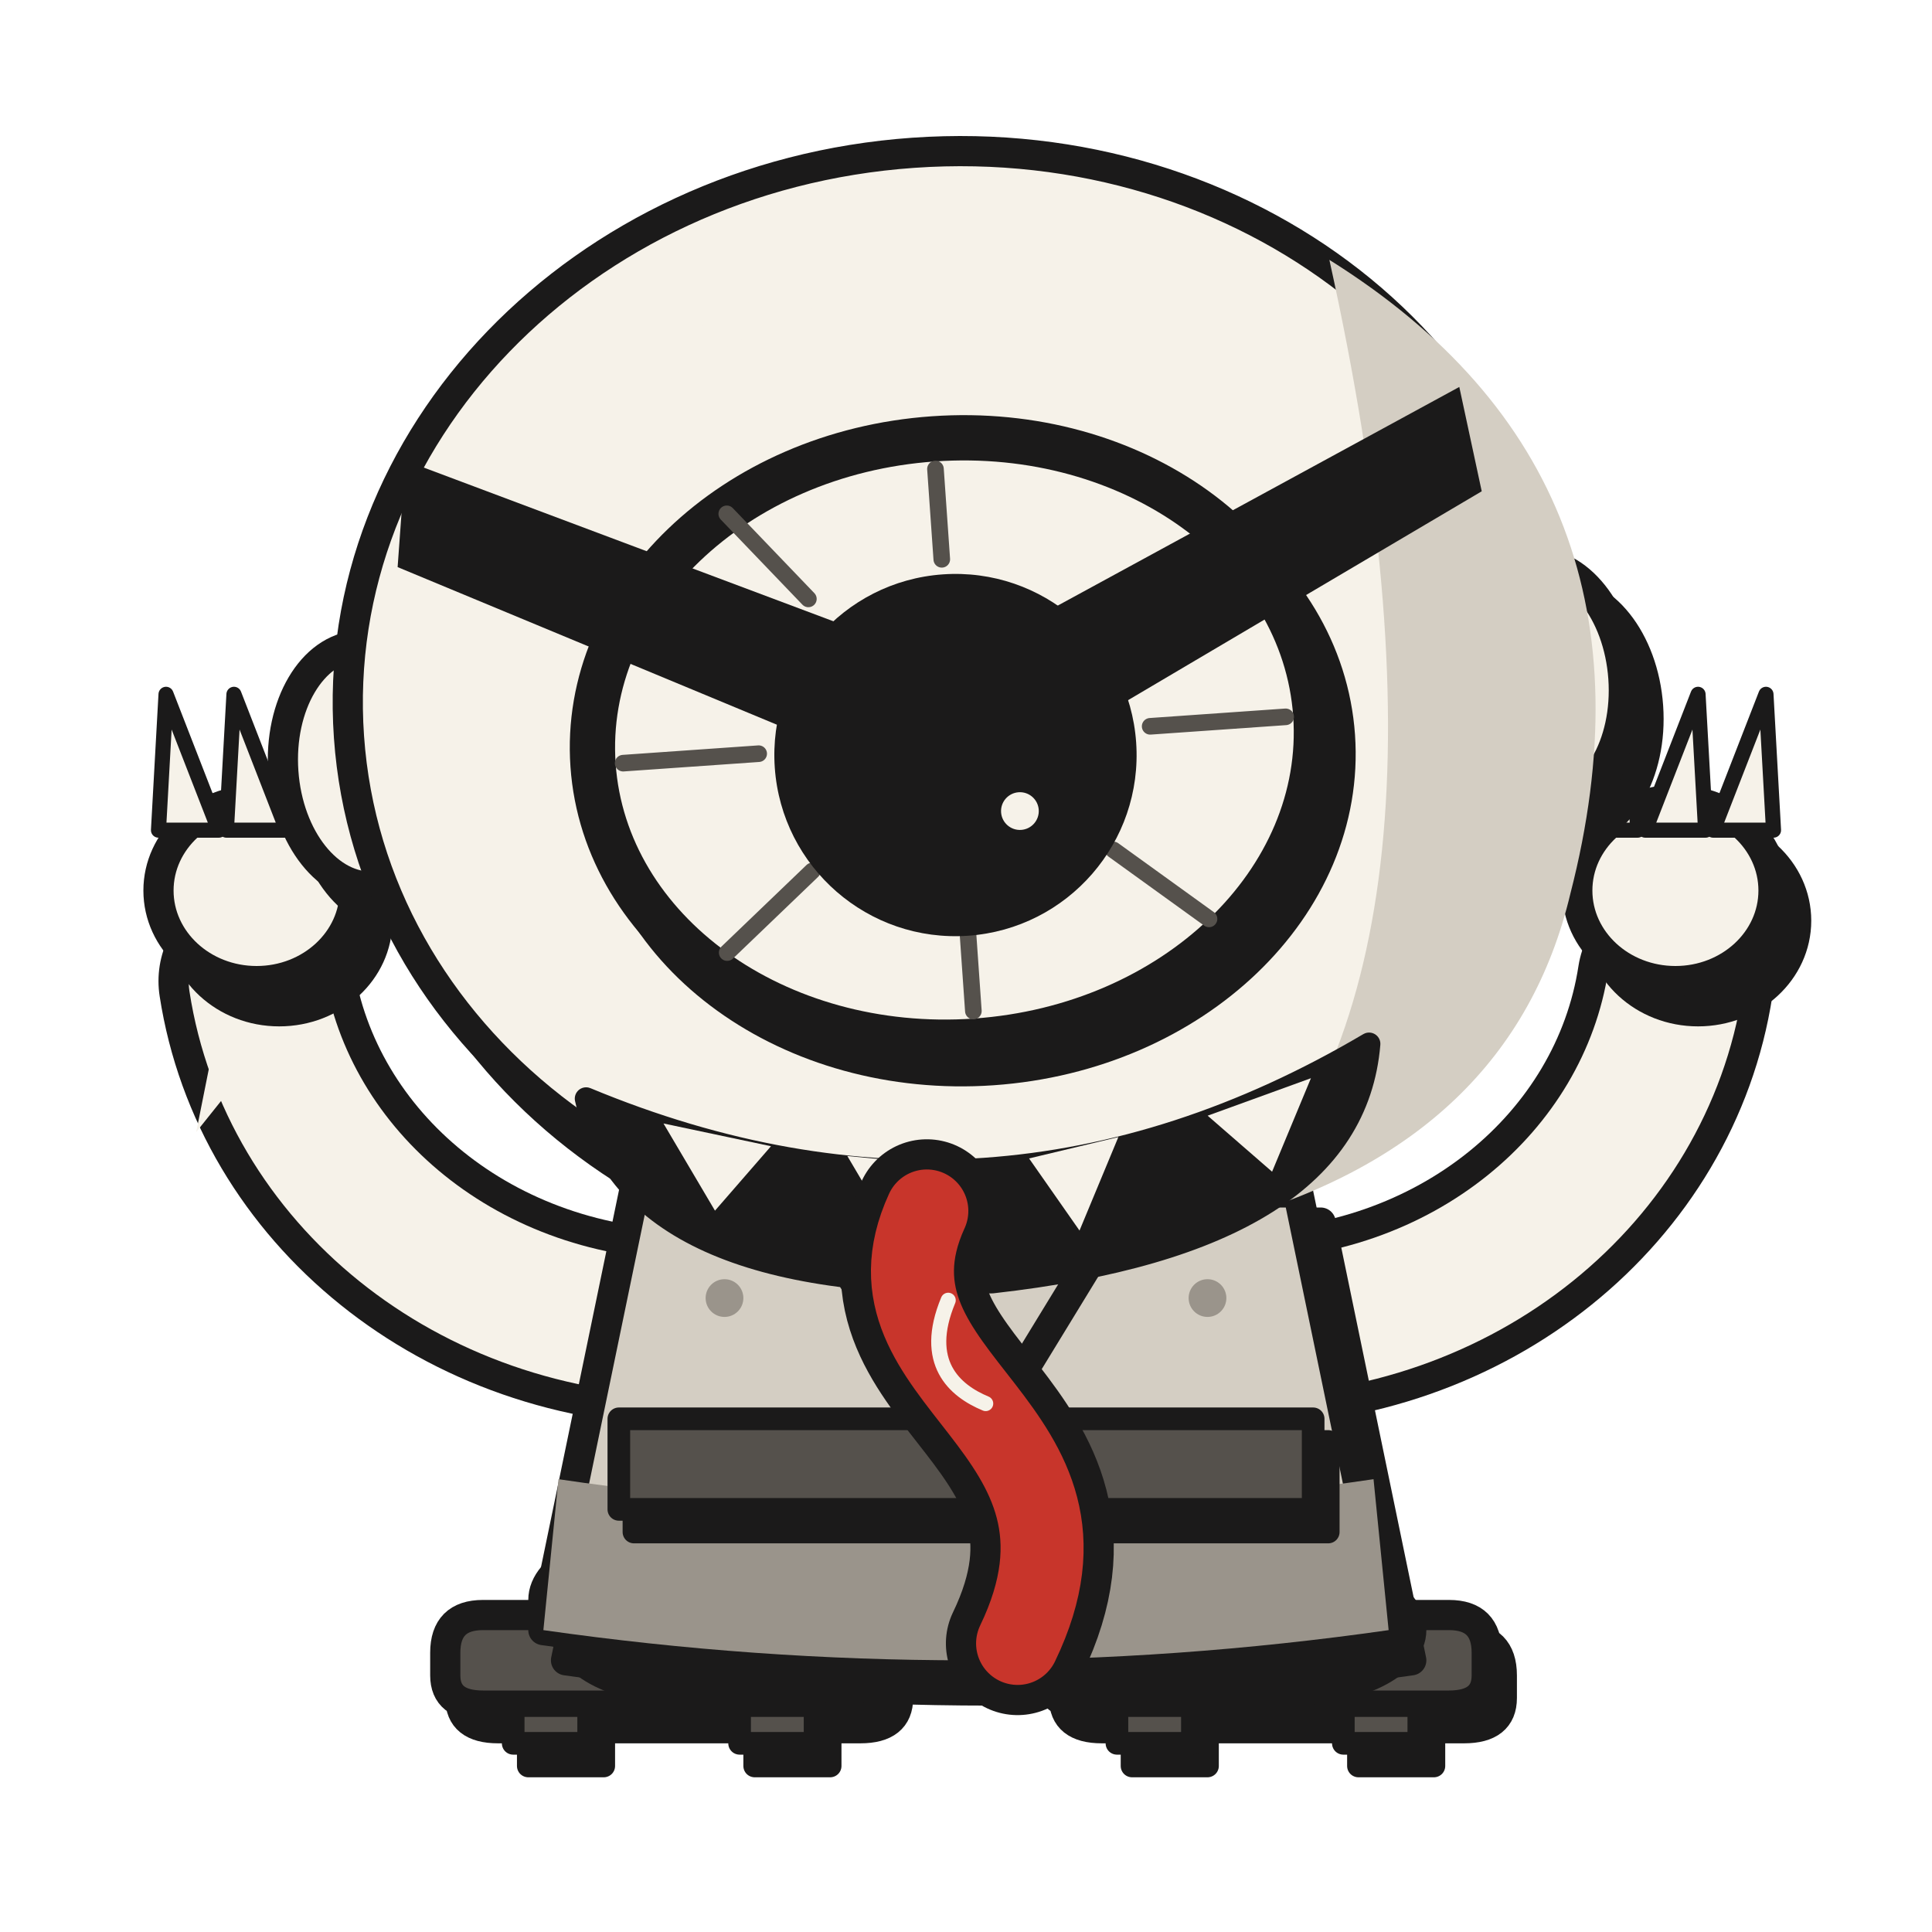
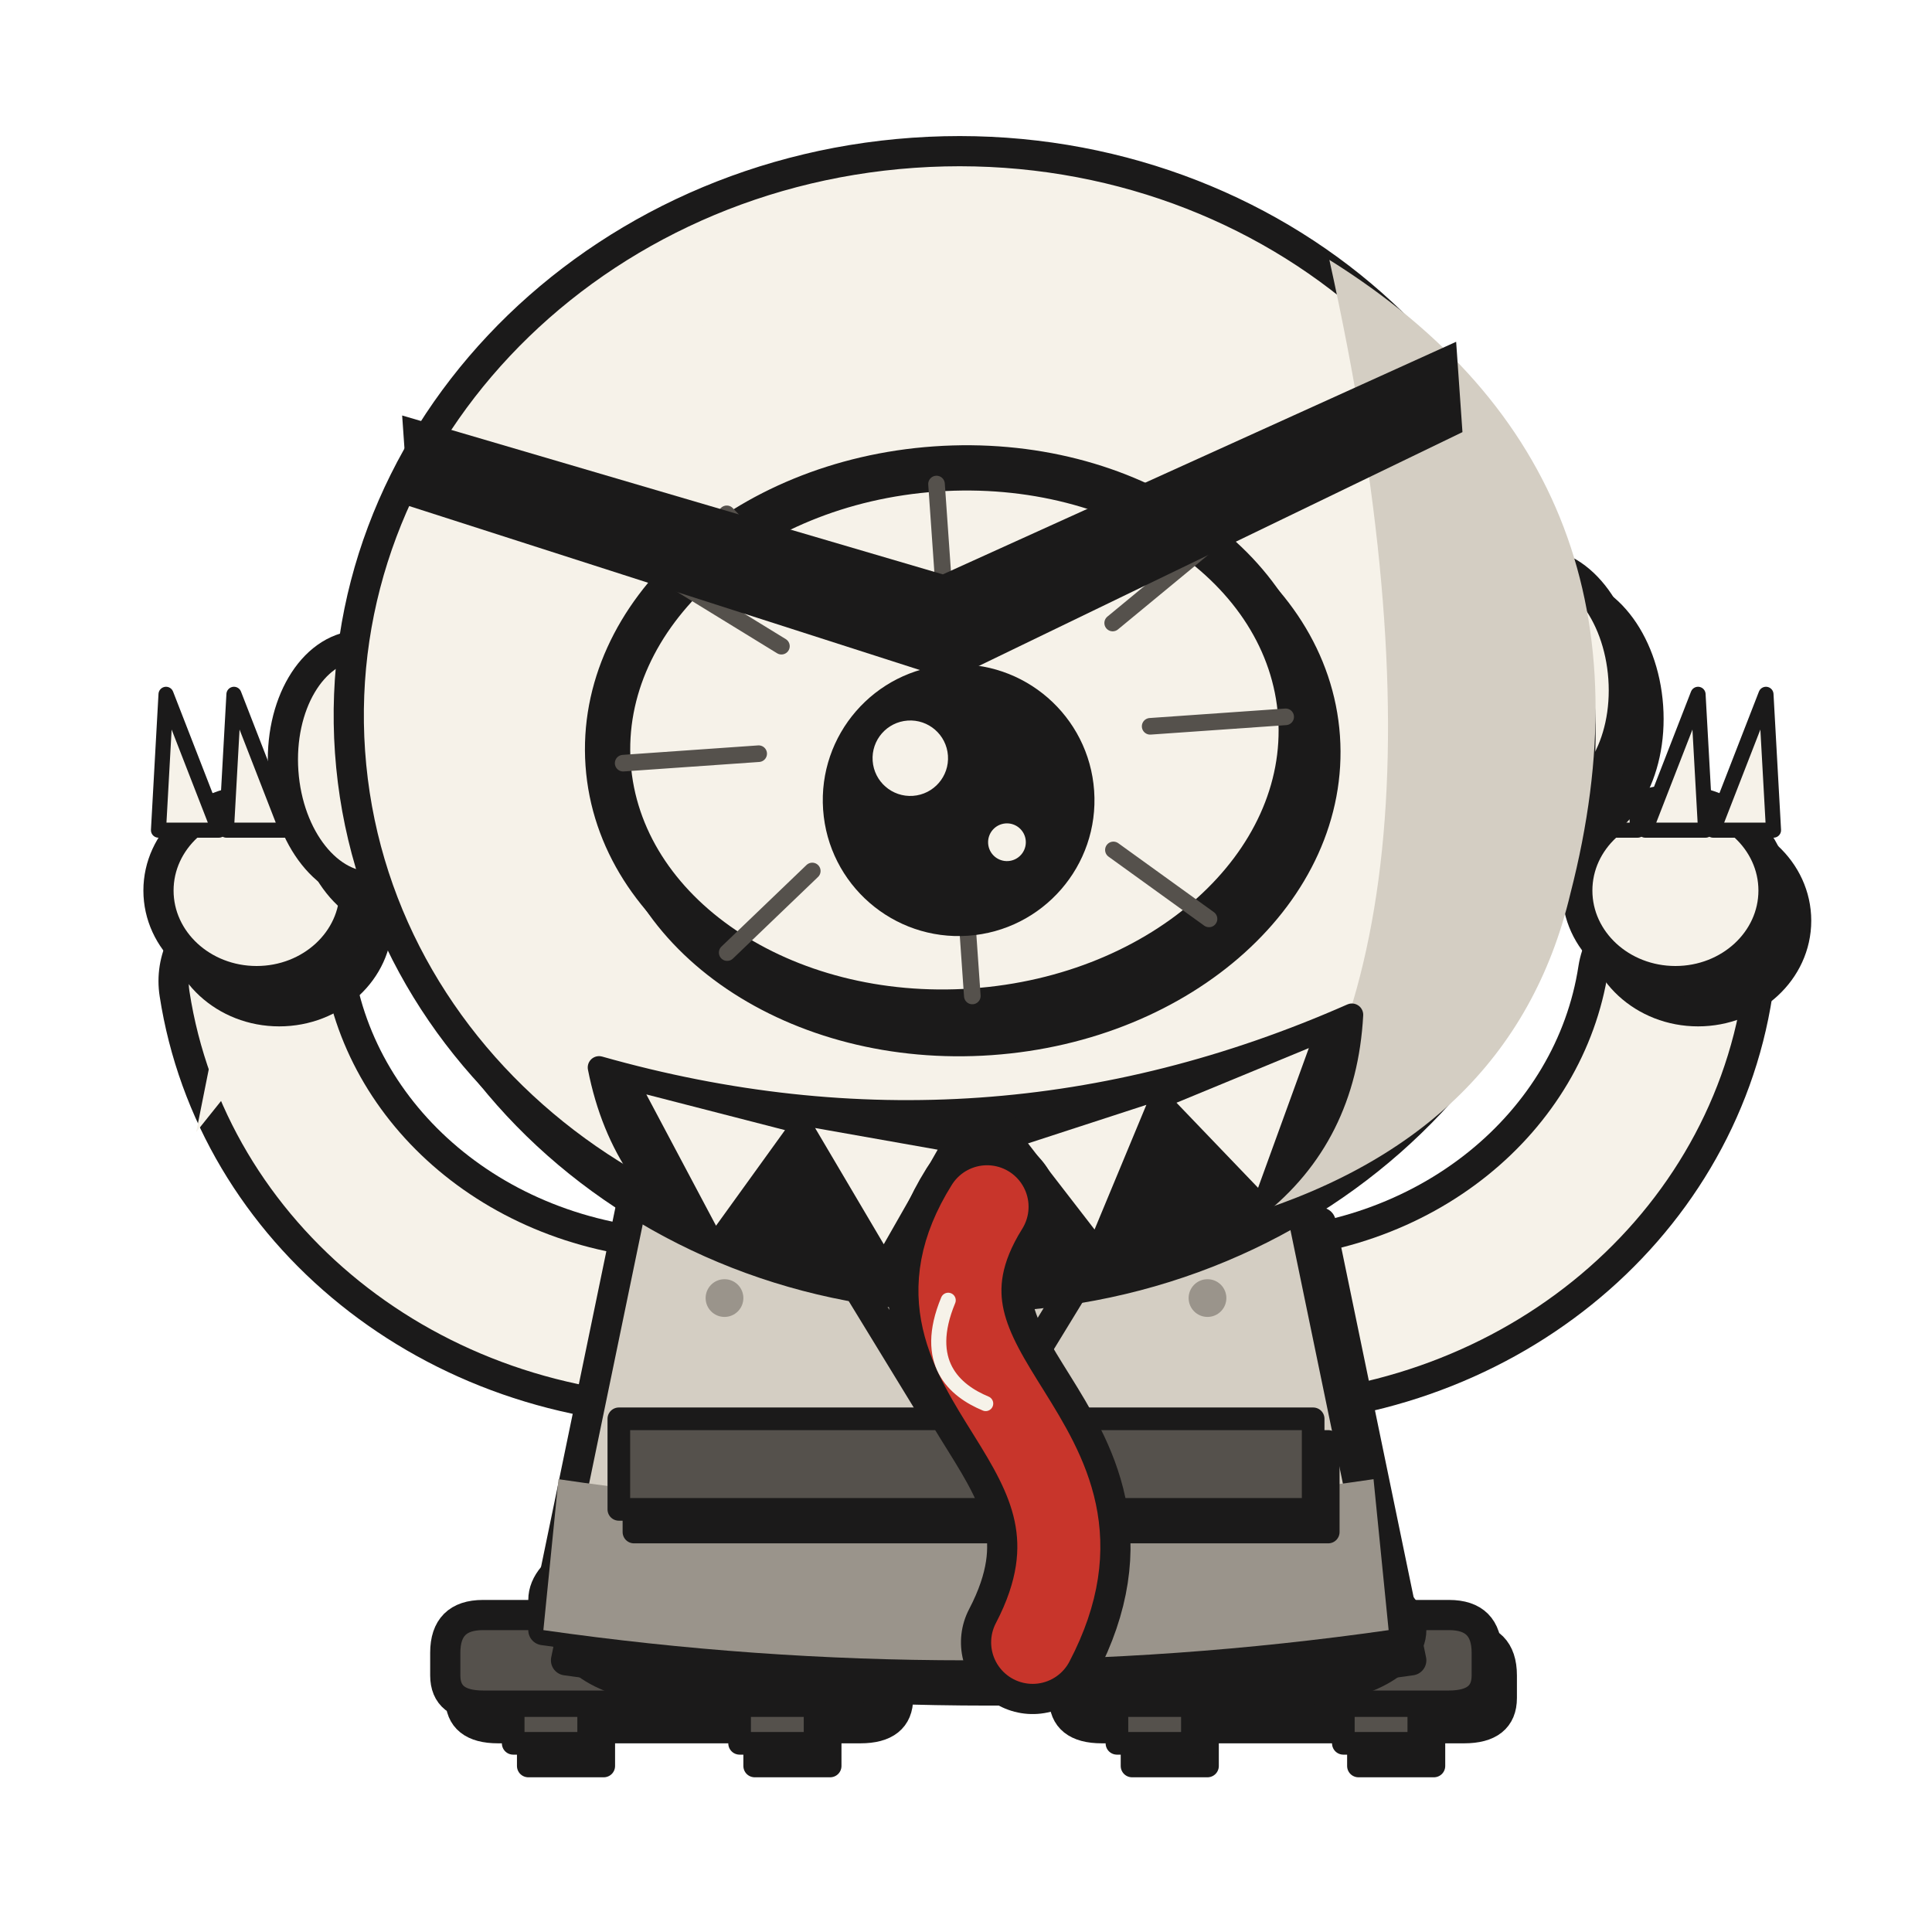
<svg xmlns="http://www.w3.org/2000/svg" viewBox="0 0 256 256">
  <g stroke-linejoin="round" stroke-linecap="round">
    <path d="M64 214 h48 q5 0 5 5 v3 q0 4 -5 4 h-48 q-5 0 -5 -4 v-3 q0 -5 5 -5z" fill="#1b1a1a" stroke="#1b1a1a" stroke-width="4" transform="translate(2 3)" />
    <path d="M64 214 h48 q5 0 5 5 v3 q0 4 -5 4 h-48 q-5 0 -5 -4 v-3 q0 -5 5 -5z" fill="#55514c" stroke="#1b1a1a" stroke-width="4" />
    <path d="M68 226 h10 v5 h-10z" fill="#1b1a1a" stroke="#1b1a1a" stroke-width="3" transform="translate(2 3)" />
    <path d="M68 226 h10 v5 h-10z" fill="#55514c" stroke="#1b1a1a" stroke-width="3" />
    <path d="M98 226 h10 v5 h-10z" fill="#1b1a1a" stroke="#1b1a1a" stroke-width="3" transform="translate(2 3)" />
    <path d="M98 226 h10 v5 h-10z" fill="#55514c" stroke="#1b1a1a" stroke-width="3" />
    <ellipse cx="91" cy="216" rx="16" ry="8" fill="#1b1a1a" stroke="#1b1a1a" stroke-width="4" />
    <ellipse cx="88" cy="212" rx="16" ry="8" fill="#f6f2e9" stroke="#1b1a1a" stroke-width="4" />
    <path d="M144 214 h48 q5 0 5 5 v3 q0 4 -5 4 h-48 q-5 0 -5 -4 v-3 q0 -5 5 -5z" fill="#1b1a1a" stroke="#1b1a1a" stroke-width="4" transform="translate(2 3)" />
    <path d="M144 214 h48 q5 0 5 5 v3 q0 4 -5 4 h-48 q-5 0 -5 -4 v-3 q0 -5 5 -5z" fill="#55514c" stroke="#1b1a1a" stroke-width="4" />
    <path d="M148 226 h10 v5 h-10z" fill="#1b1a1a" stroke="#1b1a1a" stroke-width="3" transform="translate(2 3)" />
    <path d="M148 226 h10 v5 h-10z" fill="#55514c" stroke="#1b1a1a" stroke-width="3" />
    <path d="M178 226 h10 v5 h-10z" fill="#1b1a1a" stroke="#1b1a1a" stroke-width="3" transform="translate(2 3)" />
    <path d="M178 226 h10 v5 h-10z" fill="#55514c" stroke="#1b1a1a" stroke-width="3" />
    <ellipse cx="171" cy="216" rx="16" ry="8" fill="#1b1a1a" stroke="#1b1a1a" stroke-width="4" />
    <ellipse cx="168" cy="212" rx="16" ry="8" fill="#f6f2e9" stroke="#1b1a1a" stroke-width="4" />
    <path d="M92 176 C62 176 38 156 34 130" fill="none" stroke="#1b1a1a" stroke-width="26" />
    <path d="M92 176 C62 176 38 156 34 130" fill="none" stroke="#f6f2e9" stroke-width="18" />
    <path d="M30 130 L26 150 L34 140Z" fill="#f6f2e9" />
    <path d="M164 176 C194 176 218 156 222 130" fill="none" stroke="#1b1a1a" stroke-width="26" />
    <path d="M164 176 C194 176 218 156 222 130" fill="none" stroke="#f6f2e9" stroke-width="18" />
    <ellipse cx="37" cy="122" rx="13" ry="12" fill="#1b1a1a" stroke="#1b1a1a" stroke-width="4" />
    <ellipse cx="34" cy="118" rx="13" ry="12" fill="#f6f2e9" stroke="#1b1a1a" stroke-width="4" />
    <path d="M21 110 L22 92 L29 110Z" fill="#f6f2e9" stroke="#1b1a1a" stroke-width="2" />
    <path d="M30 110 L31 92 L38 110Z" fill="#f6f2e9" stroke="#1b1a1a" stroke-width="2" />
    <path d="M39 110 L40 92 L47 110Z" fill="#f6f2e9" stroke="#1b1a1a" stroke-width="2" />
    <ellipse cx="225" cy="122" rx="13" ry="12" fill="#1b1a1a" stroke="#1b1a1a" stroke-width="4" />
    <ellipse cx="222" cy="118" rx="13" ry="12" fill="#f6f2e9" stroke="#1b1a1a" stroke-width="4" />
    <path d="M209 110 L216 92 L217 110Z" fill="#f6f2e9" stroke="#1b1a1a" stroke-width="2" />
    <path d="M218 110 L225 92 L226 110Z" fill="#f6f2e9" stroke="#1b1a1a" stroke-width="2" />
    <path d="M227 110 L234 92 L235 110Z" fill="#f6f2e9" stroke="#1b1a1a" stroke-width="2" />
    <path d="M84 158 L172 158 L184 216 Q128 224 72 216Z" fill="#1b1a1a" stroke="#1b1a1a" stroke-width="4" transform="translate(3 4)" />
    <path d="M84 158 L172 158 L184 216 Q128 224 72 216Z" fill="#d4cec3" stroke="#1b1a1a" stroke-width="4" />
    <path d="M74 196 Q128 204 182 196 L184 216 Q128 224 72 216Z" fill="#9a948b" />
    <path d="M106 158 L128 194 L150 158" fill="none" stroke="#1b1a1a" stroke-width="4" />
    <path d="M82 188 h92 v12 h-92z" fill="#1b1a1a" stroke="#1b1a1a" stroke-width="3" transform="translate(2 3)" />
    <path d="M82 188 h92 v12 h-92z" fill="#55514c" stroke="#1b1a1a" stroke-width="3" />
    <circle cx="96" cy="172" r="2.5" fill="#9a948b" />
    <circle cx="160" cy="172" r="2.5" fill="#9a948b" />
    <g transform="rotate(-4 128 120)">
      <ellipse cx="53" cy="100" rx="11" ry="16" fill="#1b1a1a" stroke="#1b1a1a" stroke-width="4" />
      <ellipse cx="50" cy="96" rx="11" ry="16" fill="#f6f2e9" stroke="#1b1a1a" stroke-width="4" />
      <ellipse cx="209" cy="100" rx="11" ry="16" fill="#1b1a1a" stroke="#1b1a1a" stroke-width="4" />
      <ellipse cx="206" cy="96" rx="11" ry="16" fill="#f6f2e9" stroke="#1b1a1a" stroke-width="4" />
-       <ellipse cx="131" cy="96" rx="80" ry="72" fill="#1b1a1a" stroke="#1b1a1a" stroke-width="4" />
-       <ellipse cx="128" cy="92" rx="80" ry="72" fill="#f6f2e9" stroke="#1b1a1a" stroke-width="4" />
+       <ellipse cx="131" cy="98" rx="80" ry="74" fill="#1b1a1a" stroke="#1b1a1a" stroke-width="4" />
+       <ellipse cx="128" cy="94" rx="80" ry="74" fill="#f6f2e9" stroke="#1b1a1a" stroke-width="4" />
      <path d="M182 38 Q226 70 208 124 Q198 156 160 164 Q196 132 182 38Z" fill="#d4cec3" />
      <path d="M72 62 Q86 46 112 38" fill="none" stroke="#f6f2e9" stroke-width="4" />
-       <ellipse cx="130" cy="101" rx="48" ry="40" fill="#1b1a1a" stroke="#1b1a1a" stroke-width="6" />
-       <ellipse cx="128" cy="98" rx="48" ry="40" fill="#f6f2e9" stroke="#1b1a1a" stroke-width="6" />
+       <ellipse cx="130" cy="101" rx="46" ry="36" fill="#1b1a1a" stroke="#1b1a1a" stroke-width="6" />
+       <ellipse cx="128" cy="98" rx="46" ry="36" fill="#f6f2e9" stroke="#1b1a1a" stroke-width="6" />
      <path d="M84 98 L102 98" fill="none" stroke="#55514c" stroke-width="2.2" />
      <path d="M92 74 L106 84" fill="none" stroke="#55514c" stroke-width="2.2" />
      <path d="M96 124 L108 114" fill="none" stroke="#55514c" stroke-width="2.2" />
      <path d="M172 98 L154 98" fill="none" stroke="#55514c" stroke-width="2.2" />
      <path d="M164 74 L150 84" fill="none" stroke="#55514c" stroke-width="2.2" />
      <path d="M160 124 L148 114" fill="none" stroke="#55514c" stroke-width="2.2" />
-       <path d="M128 62 L128 74" fill="none" stroke="#55514c" stroke-width="2.2" />
-       <path d="M128 134 L128 122" fill="none" stroke="#55514c" stroke-width="2.2" />
+       <path d="M128 64 L128 76" fill="none" stroke="#55514c" stroke-width="2.2" />
+       <path d="M128 132 L128 122" fill="none" stroke="#55514c" stroke-width="2.2" />
      <path d="M100 66 L110 78" fill="none" stroke="#55514c" stroke-width="2.2" />
-       <circle cx="128" cy="100" r="24" fill="#1b1a1a" />
-       <circle cx="120" cy="92" r="6" fill="#f6f2e9" />
-       <circle cx="136" cy="108" r="2.5" fill="#f6f2e9" />
-       <path d="M58 56 L128 88 L198 56 L200 70 L128 106 L56 70Z" fill="#1b1a1a" />
-       <path d="M76 142 Q128 168 180 142 Q176 168 128 170 Q80 168 76 142Z" fill="#1b1a1a" stroke="#1b1a1a" stroke-width="3" />
-       <path d="M86 146 L92 158 L100 150Z M110 152 L116 164 L122 154Z M134 154 L140 164 L146 152Z M158 150 L166 158 L172 146Z" fill="#f6f2e9" />
-       <path d="M120 160 C108 182 144 190 128 218" fill="none" stroke="#1b1a1a" stroke-width="19" />
-       <path d="M120 160 C108 182 144 190 128 218" fill="none" stroke="#c8352b" stroke-width="11" />
+       <circle cx="128" cy="106" r="18" fill="#1b1a1a" />
+       <circle cx="122" cy="100" r="5" fill="#f6f2e9" />
+       <circle cx="134" cy="112" r="2.5" fill="#f6f2e9" />
+       <path d="M58 50 L128 76 L198 50 L198 62 L128 90 L58 62Z" fill="#1b1a1a" />
+       <path d="M78 138 Q128 156 178 138 Q174 170 128 172 Q82 170 78 138Z" fill="#1b1a1a" stroke="#1b1a1a" stroke-width="3" />
+       <path d="M84 142 L92 160 L102 148Z M106 148 L114 164 L122 152Z M134 152 L142 164 L150 148Z M154 148 L164 160 L172 142Z" fill="#f6f2e9" />
+       <path d="M128 160 C112 182 146 192 130 218" fill="none" stroke="#1b1a1a" stroke-width="19" />
+       <path d="M128 160 C112 182 146 192 130 218" fill="none" stroke="#c8352b" stroke-width="11" />
      <path d="M122 172 C118 180 122 184 126 186" fill="none" stroke="#f6f2e9" stroke-width="2" />
    </g>
  </g>
</svg>
